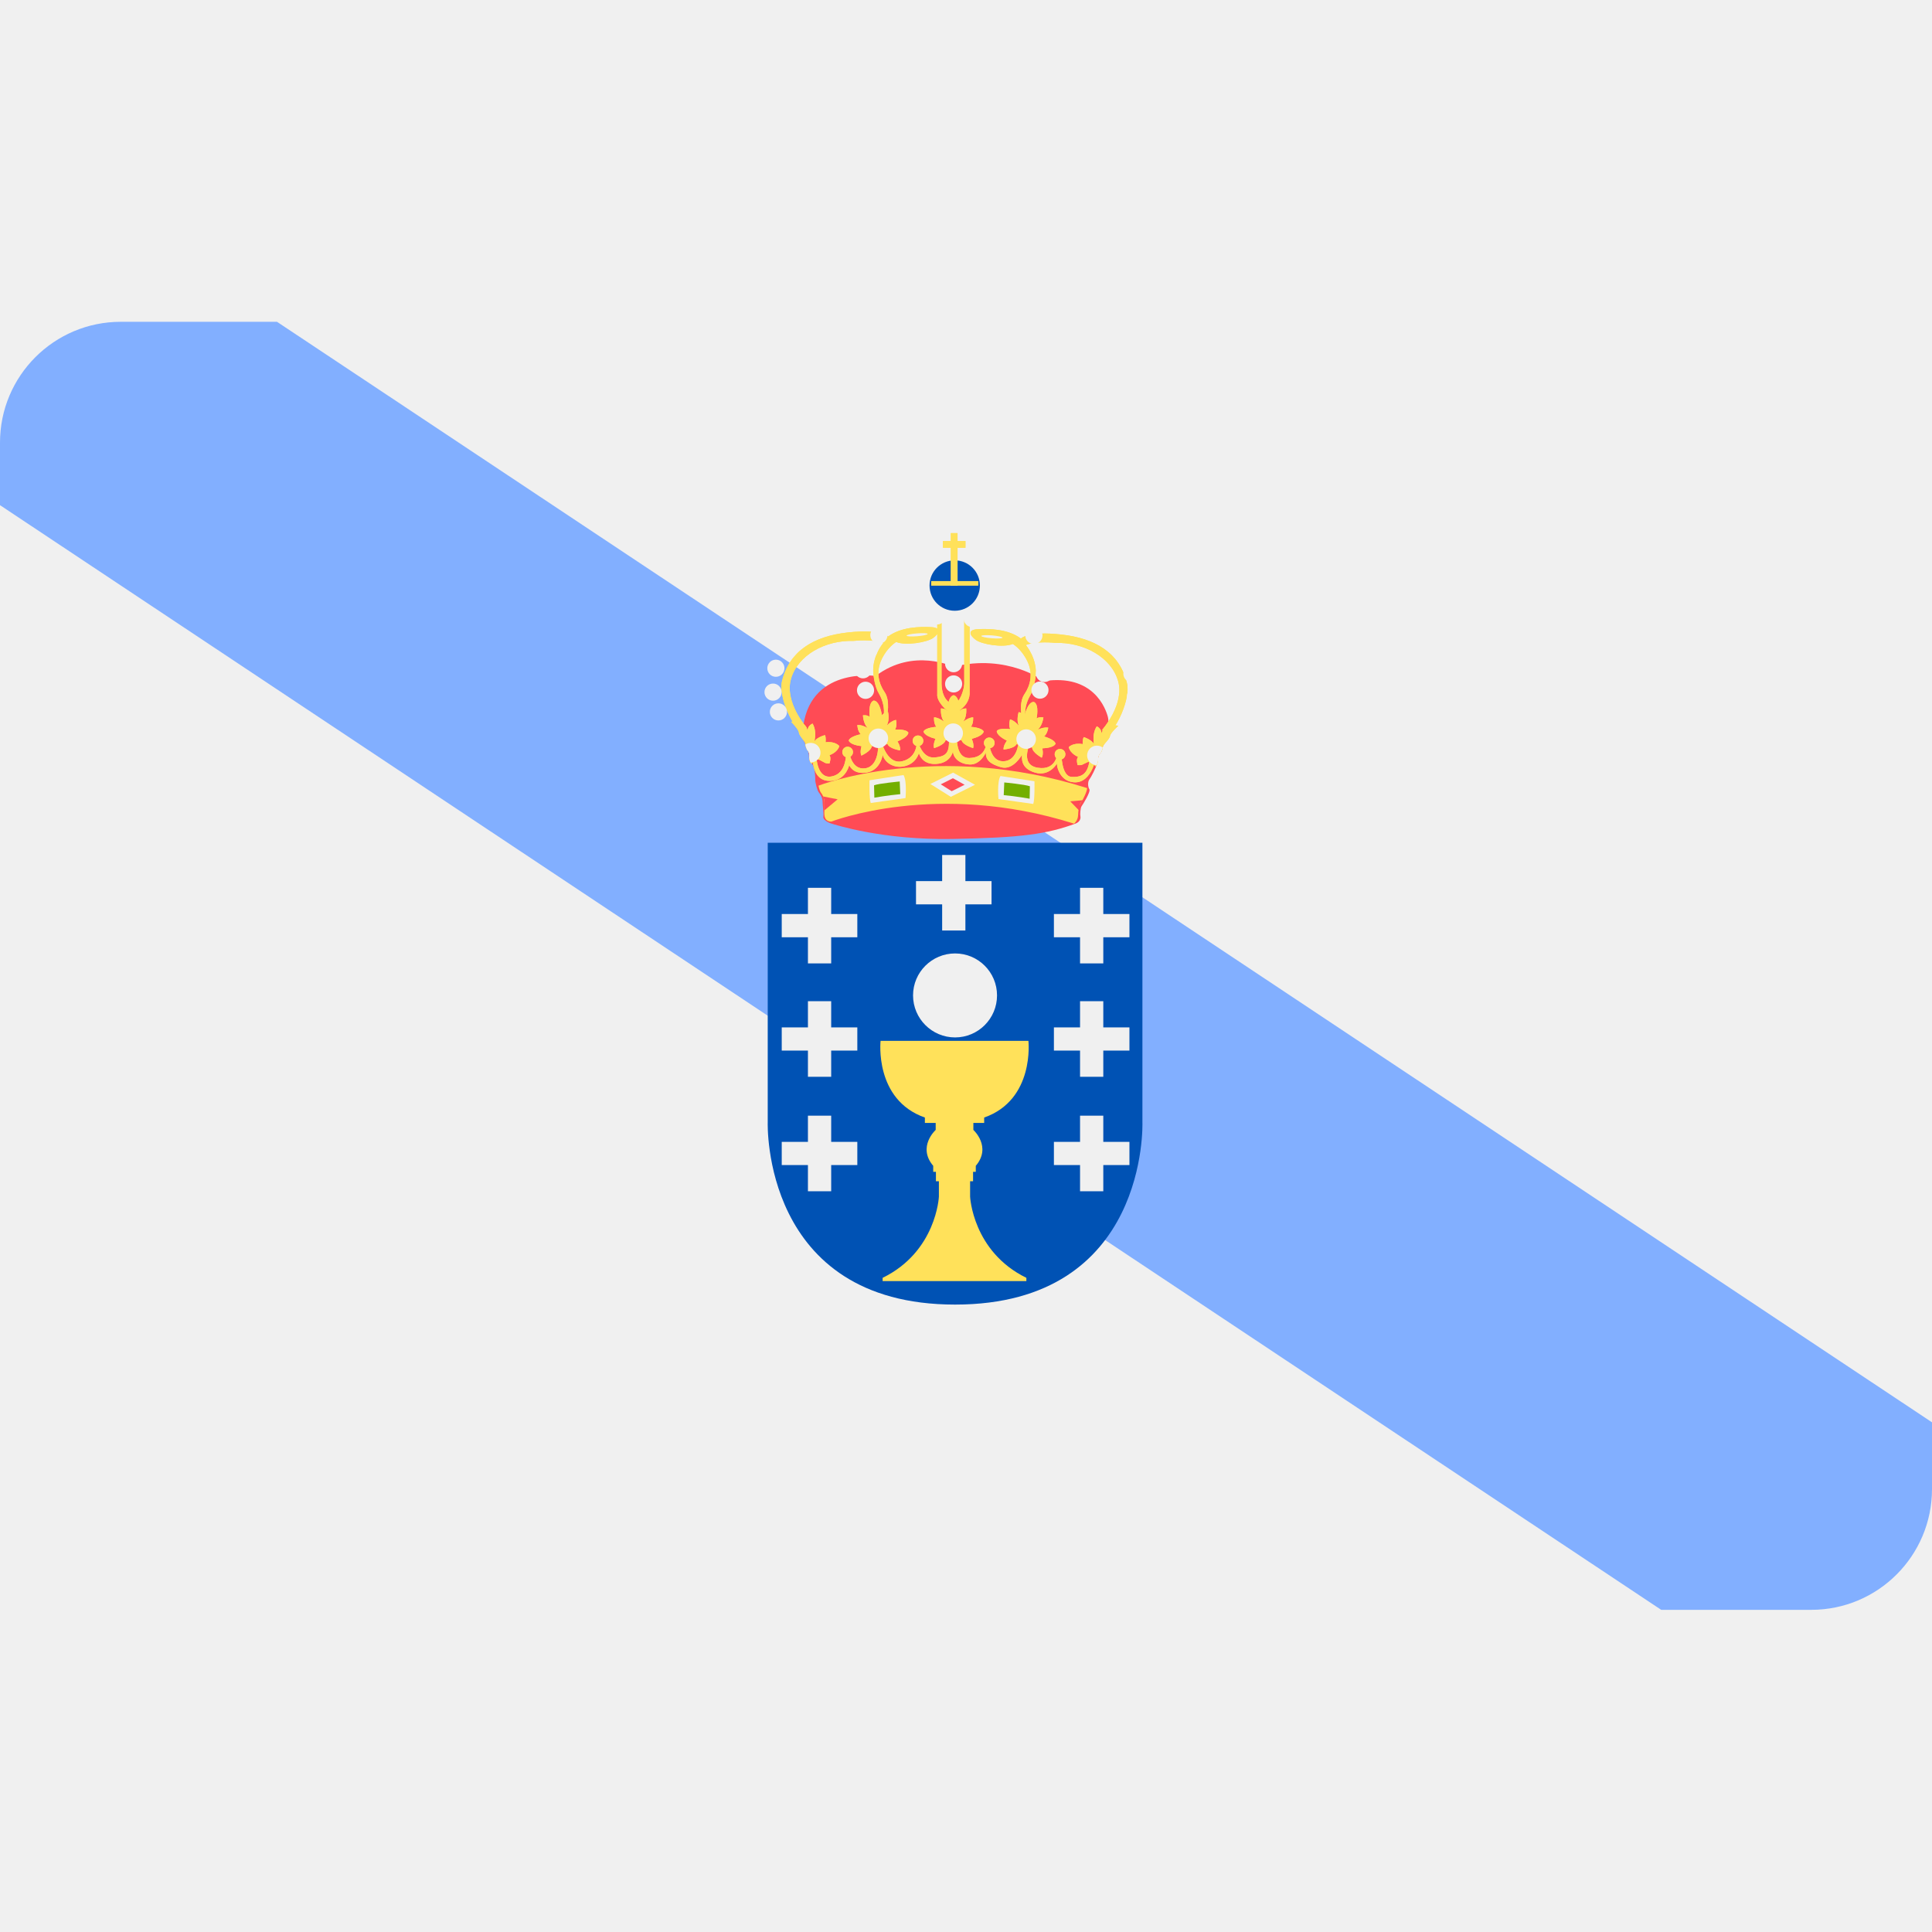
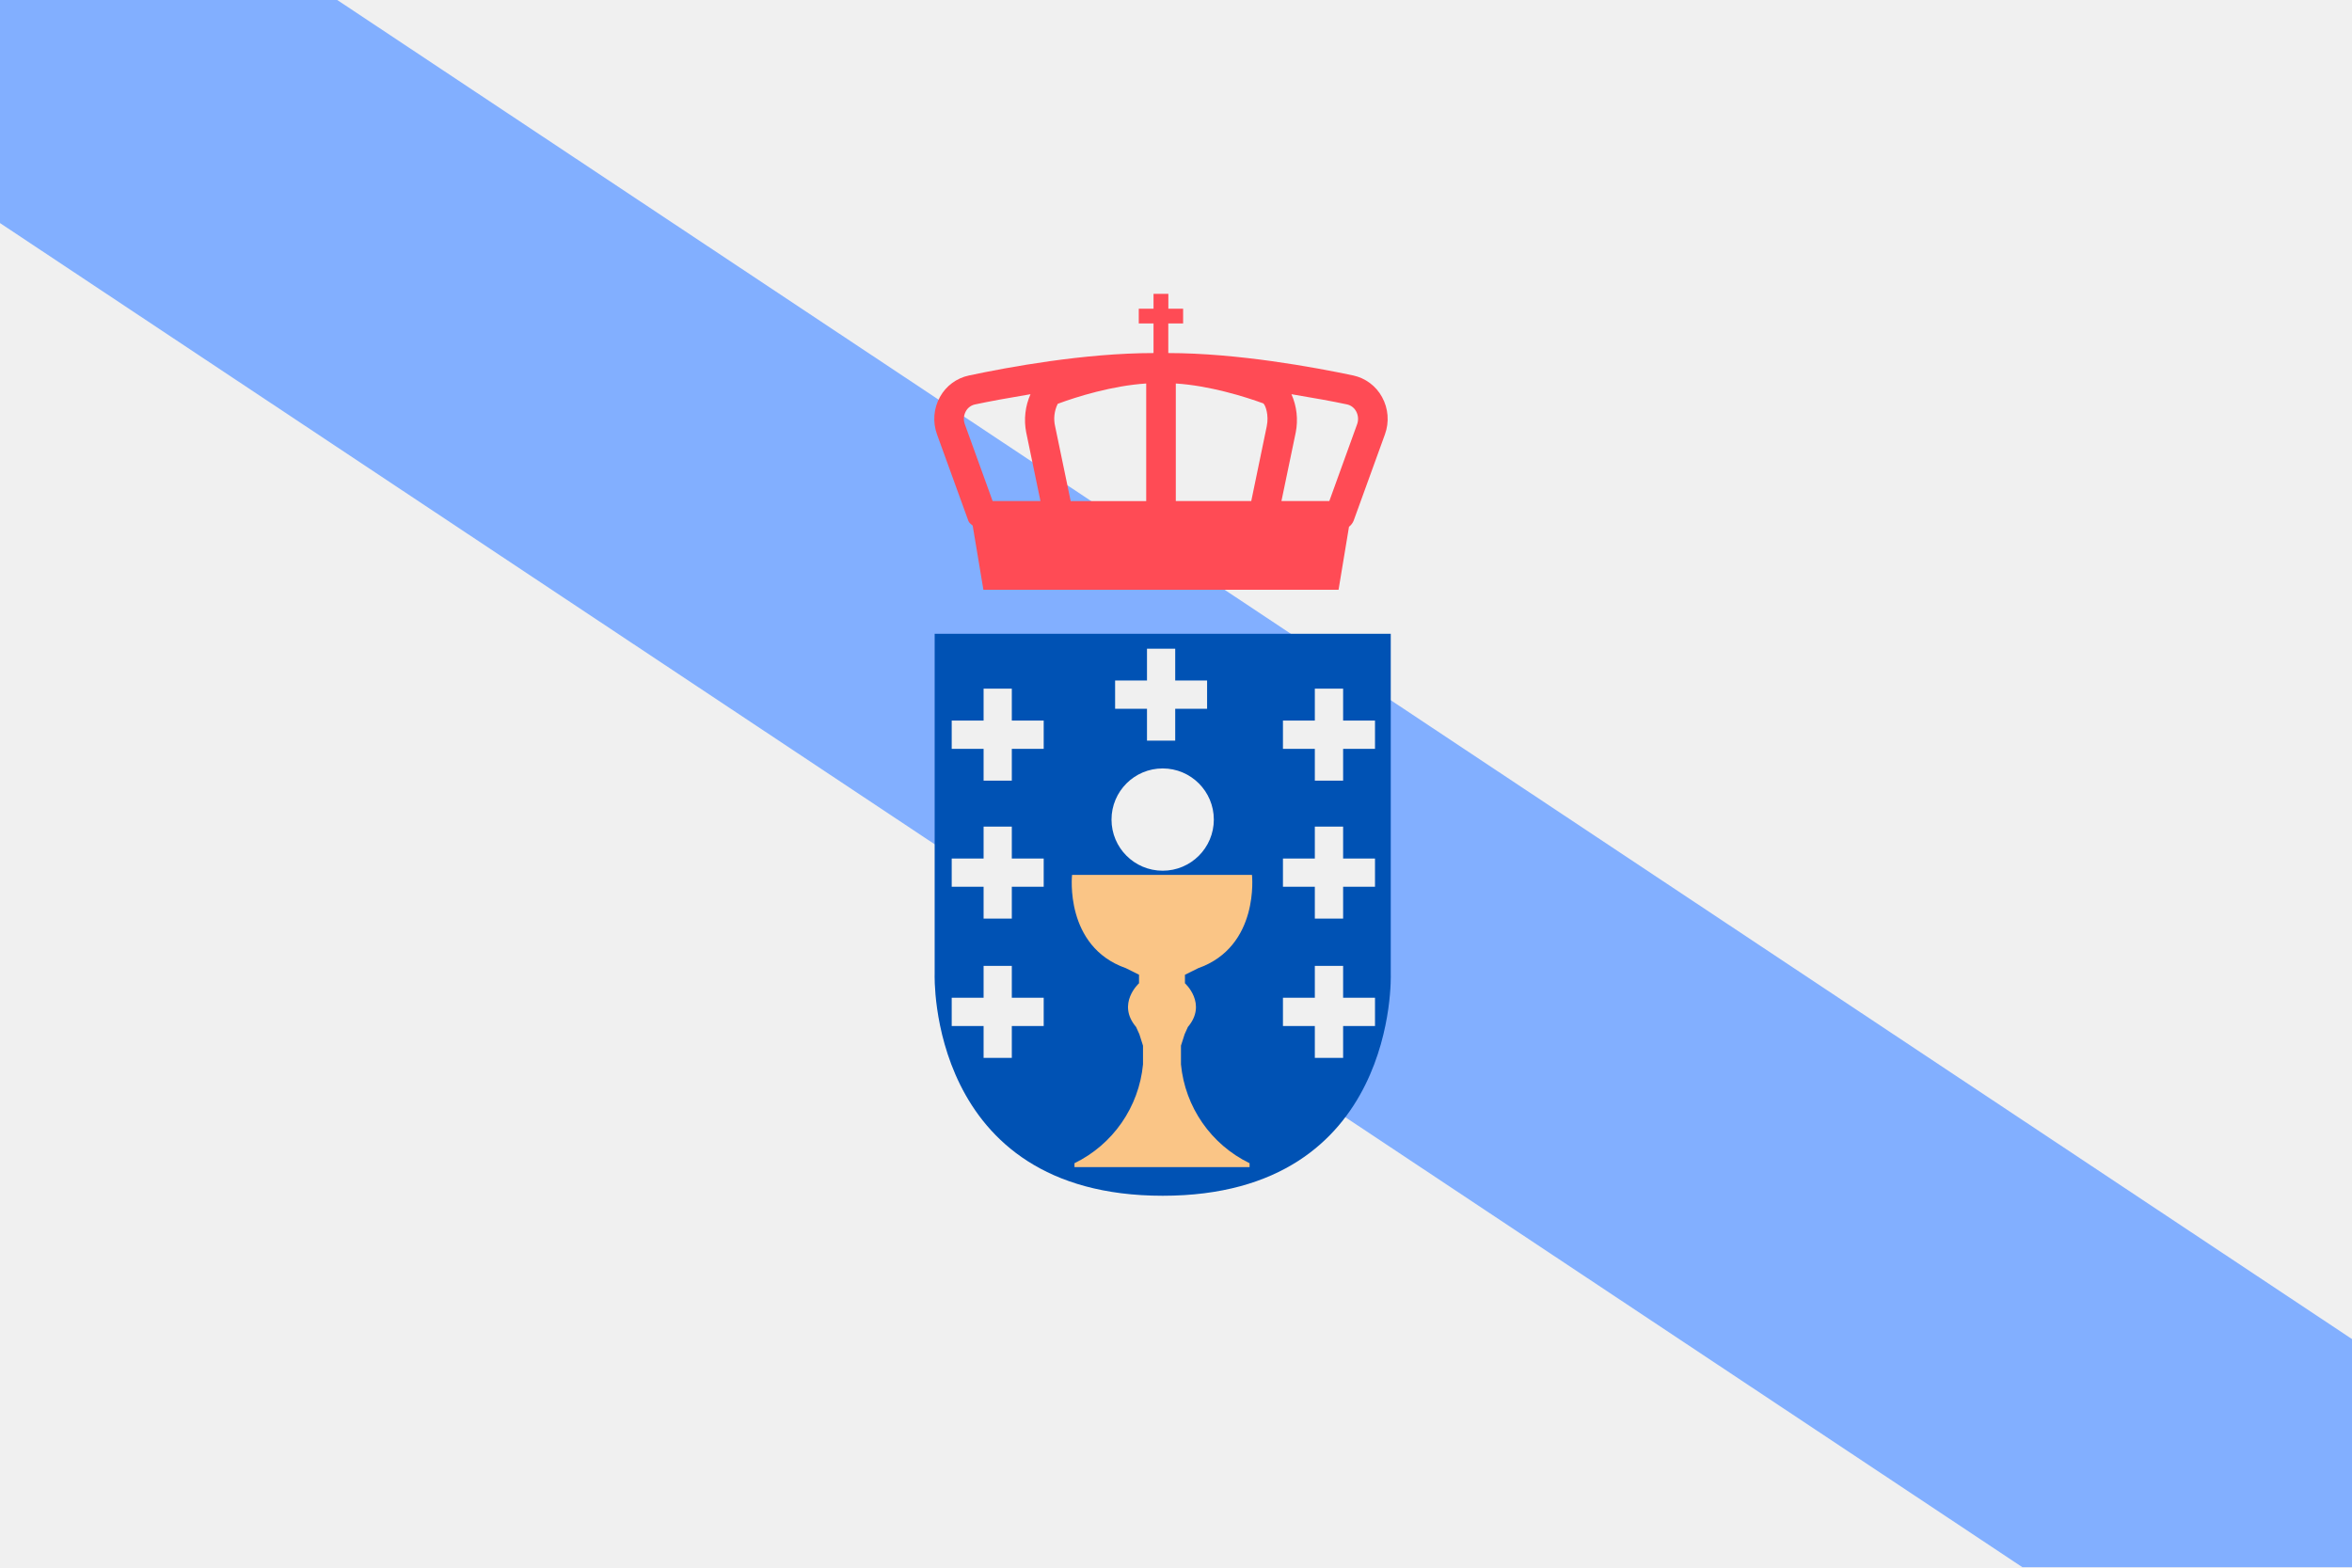
- <svg xmlns="http://www.w3.org/2000/svg" width="32" height="32" viewBox="0 0 32 32" fill="none">
-   <path d="M30 5.33H2C0.895 5.33 0 6.226 0 7.33V24.663C0 25.768 0.895 26.663 2 26.663H30C31.105 26.663 32 25.768 32 24.663V7.33C32 6.226 31.105 5.33 30 5.33Z" fill="#F0F0F0" />
-   <path d="M32 23.558L4.588 5.33H2C0.895 5.33 0 6.226 0 7.331V8.367L27.515 26.664H30C31.105 26.664 32 25.768 32 24.664V23.558Z" fill="#82AFFF" />
-   <path d="M15.819 21.608C12.612 21.608 12.716 18.59 12.716 18.59V13.959H18.922V18.59C18.922 18.59 19.031 21.608 15.819 21.608Z" fill="#0052B4" />
-   <path d="M15.792 11.044C15.792 11.044 15.13 10.722 14.504 11.196C14.504 11.196 13.378 11.034 13.295 12.113C13.292 12.156 13.285 12.237 13.305 12.26C13.325 12.284 13.345 12.327 13.345 12.357C13.345 12.387 13.365 12.404 13.372 12.418C13.379 12.431 13.396 12.451 13.399 12.508C13.402 12.565 13.392 12.592 13.446 12.649C13.5 12.706 13.503 12.87 13.503 12.917C13.503 12.964 13.537 13.095 13.56 13.122C13.583 13.149 13.624 13.216 13.624 13.273C13.624 13.33 13.647 13.487 13.637 13.527C13.627 13.568 13.697 13.618 13.761 13.638C13.825 13.658 14.616 13.916 15.769 13.896C16.923 13.876 17.338 13.815 17.815 13.641C17.888 13.614 17.902 13.554 17.895 13.521C17.888 13.487 17.895 13.38 17.915 13.353C17.935 13.326 18.07 13.112 18.043 13.071C18.016 13.031 18.016 12.944 18.043 12.911C18.07 12.877 18.153 12.716 18.17 12.649C18.187 12.582 18.189 12.503 18.22 12.48C18.25 12.457 18.261 12.381 18.267 12.365C18.273 12.349 18.295 12.3 18.326 12.278C18.326 12.278 18.384 12.005 18.349 11.871C18.313 11.737 18.112 11.16 17.294 11.281C17.294 11.281 16.686 10.821 15.792 11.044" fill="#FF4B55" />
-   <path d="M18.006 13.053C15.493 12.257 13.557 13.013 13.557 13.013C13.557 13.013 13.575 13.101 13.597 13.128C13.62 13.154 13.651 13.217 13.651 13.264C13.651 13.311 13.655 13.378 13.655 13.414C13.655 13.449 13.628 13.61 13.771 13.608C13.771 13.608 15.517 12.923 17.791 13.643C17.791 13.643 17.854 13.587 17.856 13.507C17.858 13.426 17.871 13.341 17.903 13.297C17.934 13.252 18.006 13.112 18.006 13.053" fill="#FFE15A" />
-   <path d="M15.676 17.24H14.585C14.585 17.24 14.478 18.215 15.319 18.51V18.599H15.498V18.715C15.498 18.715 15.189 18.993 15.457 19.31V19.409H15.502V19.565H15.551V19.82C15.551 19.82 15.511 20.729 14.619 21.165V21.219H17V21.165C16.109 20.729 16.068 19.82 16.068 19.82V19.565H16.117V19.409H16.162V19.31C16.43 18.993 16.122 18.715 16.122 18.715V18.599H16.301V18.51C17.141 18.215 17.034 17.24 17.034 17.24H15.676" fill="#FFE15A" />
-   <path d="M15.819 17.183C16.203 17.183 16.514 16.871 16.514 16.487C16.514 16.103 16.203 15.792 15.819 15.792C15.435 15.792 15.123 16.103 15.123 16.487C15.123 16.871 15.435 17.183 15.819 17.183Z" fill="#F0F0F0" />
-   <path d="M14.2 15.139H13.767V14.705H13.382V15.139H12.948V15.524H13.382V15.957H13.767V15.524H14.2V15.139Z" fill="#F0F0F0" />
-   <path d="M18.707 15.139H18.274V14.705H17.889V15.139H17.456V15.524H17.889V15.957H18.274V15.524H18.707V15.139Z" fill="#F0F0F0" />
-   <path d="M16.423 14.594H15.99V14.161H15.605V14.594H15.172V14.979H15.605V15.412H15.99V14.979H16.423V14.594Z" fill="#F0F0F0" />
-   <path d="M14.2 17.017H13.767V16.583H13.382V17.017H12.948V17.401H13.382V17.835H13.767V17.401H14.2V17.017Z" fill="#F0F0F0" />
-   <path d="M18.707 17.017H18.274V16.583H17.889V17.017H17.456V17.401H17.889V17.835H18.274V17.401H18.707V17.017Z" fill="#F0F0F0" />
-   <path d="M14.2 18.913H13.767V18.479H13.382V18.913H12.948V19.297H13.382V19.731H13.767V19.297H14.2V18.913Z" fill="#F0F0F0" />
-   <path d="M18.707 18.913H18.274V18.479H17.889V18.913H17.456V19.297H17.889V19.731H18.274V19.297H18.707V18.913Z" fill="#F0F0F0" />
-   <path d="M15.813 10.116C16.044 10.116 16.23 9.929 16.23 9.698C16.23 9.468 16.044 9.281 15.813 9.281C15.582 9.281 15.396 9.468 15.396 9.698C15.396 9.929 15.582 10.116 15.813 10.116Z" fill="#0052B4" />
-   <path d="M16.202 9.625H15.86V9.072H15.991V8.961H15.86V8.83H15.749V8.961H15.618V9.072H15.749V9.625H15.424V9.698H15.749V9.702H15.86V9.698H16.202V9.625Z" fill="#FFE15A" />
-   <path d="M16.202 9.625H15.86V9.072H15.991V8.961H15.86V8.83H15.749V8.961H15.618V9.072H15.749V9.625H15.424V9.698H15.749V9.702H15.86V9.698H16.202V9.625Z" fill="#FFE15A" />
-   <path d="M14.142 10.615C14.142 10.615 14.451 10.579 14.63 10.651C14.63 10.651 14.425 10.884 14.469 11.192C14.491 11.348 14.522 11.429 14.567 11.505C14.612 11.581 14.661 11.737 14.634 11.862H14.692C14.692 11.862 14.75 11.607 14.652 11.464C14.553 11.321 14.504 11.125 14.603 10.919C14.701 10.713 14.844 10.633 14.844 10.633C15.009 10.7 15.358 10.637 15.457 10.566C15.555 10.494 15.604 10.396 15.421 10.387C15.238 10.378 14.925 10.383 14.71 10.543C14.71 10.543 14.598 10.414 14.039 10.476C13.481 10.539 13.077 10.778 12.953 11.281C12.89 11.536 13.127 12.072 13.347 12.202C13.347 12.202 13.34 12.115 13.362 12.052C13.362 12.052 12.989 11.634 13.101 11.245C13.212 10.856 13.659 10.601 14.142 10.615Z" fill="#FFE15A" />
-   <path d="M14.142 10.615C14.142 10.615 14.451 10.579 14.63 10.651C14.63 10.651 14.425 10.884 14.469 11.192C14.491 11.348 14.522 11.429 14.567 11.505C14.612 11.581 14.661 11.737 14.634 11.862H14.692C14.692 11.862 14.75 11.607 14.652 11.464C14.553 11.321 14.504 11.125 14.603 10.919C14.701 10.713 14.844 10.633 14.844 10.633C15.009 10.7 15.358 10.637 15.457 10.566C15.555 10.494 15.604 10.396 15.421 10.387C15.238 10.378 14.925 10.383 14.71 10.543C14.71 10.543 14.598 10.414 14.039 10.476C13.481 10.539 13.077 10.778 12.953 11.281C12.89 11.536 13.127 12.072 13.347 12.202C13.347 12.202 13.34 12.115 13.362 12.052C13.362 12.052 12.989 11.634 13.101 11.245C13.212 10.856 13.659 10.601 14.142 10.615Z" fill="#FFE15A" />
-   <path d="M15.192 10.538C15.289 10.53 15.366 10.513 15.365 10.5C15.364 10.487 15.285 10.483 15.189 10.491C15.092 10.498 15.015 10.515 15.016 10.528C15.017 10.542 15.096 10.546 15.192 10.538Z" fill="#F0F0F0" />
-   <path d="M17.477 10.648C17.477 10.648 17.169 10.613 16.99 10.684C16.99 10.684 17.195 10.917 17.151 11.225C17.128 11.382 17.097 11.462 17.053 11.538C17.008 11.614 16.959 11.771 16.985 11.896H16.927C16.927 11.896 16.869 11.641 16.968 11.498C17.066 11.355 17.115 11.158 17.017 10.953C16.919 10.747 16.775 10.666 16.775 10.666C16.61 10.733 16.261 10.671 16.163 10.599C16.065 10.528 16.015 10.43 16.199 10.421C16.382 10.412 16.695 10.416 16.91 10.577C16.91 10.577 17.021 10.447 17.58 10.51C18.139 10.572 18.543 10.811 18.666 11.315C18.729 11.569 18.492 12.106 18.273 12.236C18.273 12.236 18.28 12.148 18.257 12.086C18.257 12.086 18.631 11.668 18.519 11.279C18.407 10.89 17.96 10.635 17.477 10.648Z" fill="#FFE15A" />
-   <path d="M17.477 10.648C17.477 10.648 17.169 10.613 16.99 10.684C16.99 10.684 17.195 10.917 17.151 11.225C17.128 11.382 17.097 11.462 17.053 11.538C17.008 11.614 16.959 11.771 16.985 11.896H16.927C16.927 11.896 16.869 11.641 16.968 11.498C17.066 11.355 17.115 11.158 17.017 10.953C16.919 10.747 16.775 10.666 16.775 10.666C16.61 10.733 16.261 10.671 16.163 10.599C16.065 10.528 16.015 10.43 16.199 10.421C16.382 10.412 16.695 10.416 16.91 10.577C16.91 10.577 17.021 10.447 17.58 10.51C18.139 10.572 18.543 10.811 18.666 11.315C18.729 11.569 18.492 12.106 18.273 12.236C18.273 12.236 18.28 12.148 18.257 12.086C18.257 12.086 18.631 11.668 18.519 11.279C18.407 10.89 17.96 10.635 17.477 10.648Z" fill="#FFE15A" />
-   <path d="M16.427 10.572C16.33 10.564 16.253 10.547 16.254 10.534C16.255 10.521 16.334 10.516 16.431 10.524C16.527 10.532 16.605 10.549 16.604 10.562C16.603 10.575 16.523 10.579 16.427 10.572Z" fill="#F0F0F0" />
-   <path d="M15.524 10.306V11.496C15.51 11.612 15.667 11.777 15.779 11.826C15.779 11.826 16.042 11.737 16.06 11.496V10.239H15.971V11.326C15.966 11.438 15.895 11.639 15.796 11.67C15.796 11.67 15.604 11.639 15.595 11.33V10.271L15.524 10.306Z" fill="#FFE15A" />
-   <path d="M15.524 10.306V11.496C15.51 11.612 15.667 11.777 15.779 11.826C15.779 11.826 16.042 11.737 16.06 11.496V10.239H15.971V11.326C15.966 11.438 15.895 11.639 15.796 11.67C15.796 11.67 15.604 11.639 15.595 11.33V10.271L15.524 10.306Z" fill="#FFE15A" />
-   <path d="M12.893 11.933C12.971 11.933 13.035 11.869 13.035 11.791C13.035 11.712 12.971 11.649 12.893 11.649C12.814 11.649 12.751 11.712 12.751 11.791C12.751 11.869 12.814 11.933 12.893 11.933Z" fill="#F0F0F0" />
-   <path d="M12.804 11.606C12.883 11.606 12.946 11.542 12.946 11.464C12.946 11.385 12.883 11.322 12.804 11.322C12.725 11.322 12.662 11.385 12.662 11.464C12.662 11.542 12.725 11.606 12.804 11.606Z" fill="#F0F0F0" />
-   <path d="M12.851 11.21C12.93 11.21 12.993 11.147 12.993 11.068C12.993 10.99 12.93 10.926 12.851 10.926C12.772 10.926 12.709 10.99 12.709 11.068C12.709 11.147 12.772 11.21 12.851 11.21Z" fill="#F0F0F0" />
-   <path d="M13.072 10.882C13.151 10.882 13.214 10.818 13.214 10.74C13.214 10.661 13.151 10.597 13.072 10.597C12.994 10.597 12.93 10.661 12.93 10.74C12.93 10.818 12.994 10.882 13.072 10.882Z" fill="#F0F0F0" />
-   <path d="M13.334 10.642C13.412 10.642 13.476 10.579 13.476 10.5C13.476 10.421 13.412 10.358 13.334 10.358C13.255 10.358 13.191 10.421 13.191 10.5C13.191 10.579 13.255 10.642 13.334 10.642Z" fill="#F0F0F0" />
-   <path d="M13.671 10.508C13.749 10.508 13.813 10.444 13.813 10.366C13.813 10.287 13.749 10.223 13.671 10.223C13.592 10.223 13.528 10.287 13.528 10.366C13.528 10.444 13.592 10.508 13.671 10.508Z" fill="#F0F0F0" />
-   <path d="M14.023 10.444C14.101 10.444 14.165 10.38 14.165 10.302C14.165 10.223 14.101 10.16 14.023 10.16C13.944 10.16 13.88 10.223 13.88 10.302C13.88 10.38 13.944 10.444 14.023 10.444Z" fill="#F0F0F0" />
-   <path d="M14.358 10.424C14.436 10.424 14.5 10.36 14.5 10.282C14.5 10.203 14.436 10.14 14.358 10.14C14.279 10.14 14.216 10.203 14.216 10.282C14.216 10.36 14.279 10.424 14.358 10.424Z" fill="#F0F0F0" />
-   <path d="M14.66 10.451C14.738 10.451 14.802 10.387 14.802 10.309C14.802 10.23 14.738 10.166 14.66 10.166C14.581 10.166 14.518 10.23 14.518 10.309C14.518 10.387 14.581 10.451 14.66 10.451Z" fill="#F0F0F0" />
-   <path d="M15.52 10.344C15.598 10.344 15.662 10.28 15.662 10.201C15.662 10.123 15.598 10.059 15.52 10.059C15.441 10.059 15.378 10.123 15.378 10.201C15.378 10.28 15.441 10.344 15.52 10.344Z" fill="#F0F0F0" />
-   <path d="M15.795 10.417C15.873 10.417 15.937 10.354 15.937 10.275C15.937 10.197 15.873 10.133 15.795 10.133C15.716 10.133 15.653 10.197 15.653 10.275C15.653 10.354 15.716 10.417 15.795 10.417Z" fill="#F0F0F0" />
-   <path d="M15.795 11.47C15.873 11.47 15.937 11.406 15.937 11.328C15.937 11.249 15.873 11.186 15.795 11.186C15.716 11.186 15.653 11.249 15.653 11.328C15.653 11.406 15.716 11.47 15.795 11.47Z" fill="#F0F0F0" />
-   <path d="M18.735 12.024C18.814 12.024 18.878 11.96 18.878 11.881C18.878 11.803 18.814 11.739 18.735 11.739C18.657 11.739 18.593 11.803 18.593 11.881C18.593 11.96 18.657 12.024 18.735 12.024Z" fill="#F0F0F0" />
-   <path d="M18.809 11.67C18.888 11.67 18.951 11.606 18.951 11.527C18.951 11.449 18.888 11.385 18.809 11.385C18.73 11.385 18.667 11.449 18.667 11.527C18.667 11.606 18.73 11.67 18.809 11.67Z" fill="#F0F0F0" />
-   <path d="M18.749 11.301C18.827 11.301 18.891 11.237 18.891 11.159C18.891 11.08 18.827 11.017 18.749 11.017C18.67 11.017 18.606 11.08 18.606 11.159C18.606 11.237 18.67 11.301 18.749 11.301Z" fill="#F0F0F0" />
-   <path d="M18.594 10.952C18.673 10.952 18.737 10.889 18.737 10.81C18.737 10.732 18.673 10.668 18.594 10.668C18.516 10.668 18.452 10.731 18.452 10.81C18.452 10.889 18.516 10.952 18.594 10.952Z" fill="#F0F0F0" />
-   <path d="M18.333 10.711C18.412 10.711 18.475 10.647 18.475 10.569C18.475 10.49 18.412 10.426 18.333 10.426C18.255 10.426 18.191 10.49 18.191 10.569C18.191 10.647 18.255 10.711 18.333 10.711Z" fill="#F0F0F0" />
-   <path d="M18.018 10.557C18.096 10.557 18.16 10.493 18.16 10.414C18.16 10.336 18.096 10.272 18.018 10.272C17.939 10.272 17.875 10.336 17.875 10.414C17.875 10.493 17.939 10.557 18.018 10.557Z" fill="#F0F0F0" />
-   <path d="M17.659 10.474C17.738 10.474 17.801 10.411 17.801 10.332C17.801 10.254 17.738 10.19 17.659 10.19C17.581 10.19 17.517 10.254 17.517 10.332C17.517 10.411 17.581 10.474 17.659 10.474Z" fill="#F0F0F0" />
-   <path d="M17.33 10.448C17.409 10.448 17.473 10.384 17.473 10.305C17.473 10.227 17.409 10.163 17.33 10.163C17.252 10.163 17.188 10.227 17.188 10.305C17.188 10.384 17.252 10.448 17.33 10.448Z" fill="#F0F0F0" />
-   <path d="M17.033 10.409C17.111 10.409 17.175 10.345 17.175 10.266C17.175 10.188 17.111 10.124 17.033 10.124C16.954 10.124 16.89 10.188 16.89 10.266C16.89 10.345 16.954 10.409 17.033 10.409Z" fill="#F0F0F0" />
-   <path d="M17.225 11.573C17.303 11.573 17.367 11.509 17.367 11.43C17.367 11.352 17.303 11.288 17.225 11.288C17.146 11.288 17.083 11.352 17.083 11.43C17.083 11.509 17.146 11.573 17.225 11.573Z" fill="#F0F0F0" />
-   <path d="M17.299 11.297C17.377 11.297 17.441 11.234 17.441 11.155C17.441 11.077 17.377 11.013 17.299 11.013C17.22 11.013 17.157 11.077 17.157 11.155C17.157 11.234 17.22 11.297 17.299 11.297Z" fill="#F0F0F0" />
-   <path d="M16.103 10.387C16.182 10.387 16.246 10.323 16.246 10.245C16.246 10.166 16.182 10.103 16.103 10.103C16.025 10.103 15.961 10.166 15.961 10.245C15.961 10.323 16.025 10.387 16.103 10.387Z" fill="#F0F0F0" />
-   <path d="M15.407 10.349C15.486 10.349 15.55 10.285 15.55 10.206C15.55 10.128 15.486 10.064 15.407 10.064C15.329 10.064 15.265 10.128 15.265 10.206C15.265 10.285 15.329 10.349 15.407 10.349Z" fill="#F0F0F0" />
-   <path d="M15.24 10.342C15.318 10.342 15.382 10.278 15.382 10.2C15.382 10.121 15.318 10.058 15.24 10.058C15.161 10.058 15.098 10.121 15.098 10.2C15.098 10.278 15.161 10.342 15.24 10.342Z" fill="#F0F0F0" />
-   <path d="M14.336 11.576C14.415 11.576 14.478 11.512 14.478 11.434C14.478 11.355 14.415 11.291 14.336 11.291C14.258 11.291 14.194 11.355 14.194 11.434C14.194 11.512 14.258 11.576 14.336 11.576Z" fill="#F0F0F0" />
-   <path d="M14.294 11.236C14.373 11.236 14.437 11.172 14.437 11.093C14.437 11.015 14.373 10.951 14.294 10.951C14.216 10.951 14.152 11.015 14.152 11.093C14.152 11.172 14.216 11.236 14.294 11.236Z" fill="#F0F0F0" />
-   <path d="M14.395 10.907C14.473 10.907 14.537 10.843 14.537 10.765C14.537 10.686 14.473 10.623 14.395 10.623C14.316 10.623 14.253 10.686 14.253 10.765C14.253 10.843 14.316 10.907 14.395 10.907Z" fill="#F0F0F0" />
-   <path d="M15.02 10.374C15.099 10.374 15.162 10.31 15.162 10.232C15.162 10.153 15.099 10.089 15.02 10.089C14.942 10.089 14.878 10.153 14.878 10.232C14.878 10.31 14.942 10.374 15.02 10.374Z" fill="#F0F0F0" />
-   <path d="M14.784 10.471C14.863 10.471 14.926 10.407 14.926 10.329C14.926 10.25 14.863 10.187 14.784 10.187C14.705 10.187 14.642 10.25 14.642 10.329C14.642 10.407 14.705 10.471 14.784 10.471Z" fill="#F0F0F0" />
-   <path d="M14.558 10.662C14.636 10.662 14.7 10.598 14.7 10.52C14.7 10.441 14.636 10.378 14.558 10.378C14.479 10.378 14.415 10.441 14.415 10.52C14.415 10.598 14.479 10.662 14.558 10.662Z" fill="#F0F0F0" />
-   <path d="M15.795 10.578C15.873 10.578 15.937 10.515 15.937 10.436C15.937 10.358 15.873 10.294 15.795 10.294C15.716 10.294 15.653 10.358 15.653 10.436C15.653 10.515 15.716 10.578 15.795 10.578Z" fill="#F0F0F0" />
-   <path d="M15.795 10.847C15.873 10.847 15.937 10.783 15.937 10.704C15.937 10.626 15.873 10.562 15.795 10.562C15.716 10.562 15.653 10.626 15.653 10.704C15.653 10.783 15.716 10.847 15.795 10.847Z" fill="#F0F0F0" />
-   <path d="M15.795 11.135C15.873 11.135 15.937 11.071 15.937 10.993C15.937 10.914 15.873 10.851 15.795 10.851C15.716 10.851 15.653 10.914 15.653 10.993C15.653 11.071 15.716 11.135 15.795 11.135Z" fill="#F0F0F0" />
-   <path d="M16.288 10.35C16.366 10.35 16.43 10.287 16.43 10.208C16.43 10.13 16.366 10.066 16.288 10.066C16.209 10.066 16.145 10.13 16.145 10.208C16.145 10.287 16.209 10.35 16.288 10.35Z" fill="#F0F0F0" />
-   <path d="M16.482 10.31C16.561 10.31 16.624 10.246 16.624 10.168C16.624 10.089 16.561 10.026 16.482 10.026C16.404 10.026 16.34 10.089 16.34 10.168C16.34 10.246 16.404 10.31 16.482 10.31Z" fill="#F0F0F0" />
-   <path d="M16.702 10.345C16.78 10.345 16.844 10.282 16.844 10.203C16.844 10.125 16.78 10.061 16.702 10.061C16.623 10.061 16.56 10.125 16.56 10.203C16.56 10.282 16.623 10.345 16.702 10.345Z" fill="#F0F0F0" />
-   <path d="M17.252 10.949C17.33 10.949 17.394 10.885 17.394 10.807C17.394 10.728 17.33 10.664 17.252 10.664C17.173 10.664 17.109 10.728 17.109 10.807C17.109 10.885 17.173 10.949 17.252 10.949Z" fill="#F0F0F0" />
-   <path d="M16.923 10.473C17.002 10.473 17.065 10.409 17.065 10.331C17.065 10.252 17.002 10.188 16.923 10.188C16.844 10.188 16.781 10.252 16.781 10.331C16.781 10.409 16.844 10.473 16.923 10.473Z" fill="#F0F0F0" />
-   <path d="M17.124 10.667C17.203 10.667 17.267 10.604 17.267 10.525C17.267 10.446 17.203 10.383 17.124 10.383C17.046 10.383 16.982 10.446 16.982 10.525C16.982 10.604 17.046 10.667 17.124 10.667Z" fill="#F0F0F0" />
-   <path d="M15.786 12.797L15.41 12.985L15.748 13.198L16.149 12.998L15.786 12.797Z" fill="#F0F0F0" />
-   <path d="M14.965 12.837L14.402 12.924C14.402 12.924 14.395 13.226 14.422 13.3L14.998 13.219C14.998 13.219 15.025 12.937 14.965 12.837Z" fill="#F0F0F0" />
-   <path d="M14.902 12.944C14.902 12.944 14.562 12.975 14.477 13.007L14.482 13.212C14.482 13.212 14.706 13.172 14.911 13.154L14.902 12.944Z" fill="#73AF00" />
-   <path d="M16.571 12.853L17.134 12.94C17.134 12.94 17.141 13.242 17.114 13.316L16.538 13.235C16.538 13.235 16.511 12.954 16.571 12.853Z" fill="#F0F0F0" />
-   <path d="M16.634 12.96C16.634 12.96 16.973 12.992 17.058 13.023L17.054 13.229C17.054 13.229 16.83 13.188 16.625 13.17L16.634 12.96Z" fill="#73AF00" />
-   <path d="M13.655 13.422L13.874 13.239L13.624 13.19C13.624 13.19 13.658 13.229 13.651 13.264C13.644 13.3 13.653 13.391 13.655 13.422Z" fill="#FF4B55" />
-   <path d="M17.882 13.434L17.727 13.273L17.949 13.253C17.949 13.253 17.888 13.293 17.888 13.326C17.888 13.36 17.895 13.407 17.882 13.434Z" fill="#FF4B55" />
-   <path d="M13.521 12.528C13.521 12.528 13.53 12.913 13.78 12.859C14.03 12.806 14.004 12.492 14.021 12.475C14.039 12.457 14.066 12.457 14.066 12.457C14.066 12.457 14.102 12.761 14.334 12.725C14.567 12.689 14.558 12.314 14.531 12.251L14.585 12.233C14.585 12.233 14.674 12.671 14.942 12.609C15.21 12.546 15.184 12.269 15.184 12.269H15.204C15.204 12.269 15.264 12.564 15.479 12.546C15.693 12.528 15.738 12.457 15.711 12.162L15.854 12.135C15.854 12.135 15.8 12.564 16.06 12.555C16.319 12.546 16.328 12.341 16.346 12.305H16.385C16.385 12.305 16.399 12.609 16.614 12.609C16.829 12.609 16.873 12.35 16.873 12.251L17.083 12.261C17.083 12.261 16.864 12.662 17.186 12.716C17.508 12.77 17.517 12.457 17.517 12.457H17.58C17.58 12.457 17.571 12.859 17.75 12.868C17.928 12.877 18.036 12.814 18.053 12.519L18.152 12.555C18.152 12.555 18.067 13.032 17.732 12.948C17.553 12.904 17.499 12.698 17.508 12.645C17.508 12.645 17.383 12.868 17.142 12.796C16.9 12.725 16.927 12.555 16.927 12.502C16.927 12.502 16.782 12.768 16.578 12.707C16.399 12.653 16.328 12.591 16.328 12.466C16.328 12.466 16.238 12.671 16.06 12.662C15.881 12.653 15.791 12.546 15.783 12.448C15.783 12.448 15.747 12.64 15.505 12.653C15.344 12.662 15.255 12.582 15.219 12.475C15.219 12.475 15.173 12.669 14.942 12.698C14.799 12.716 14.656 12.636 14.62 12.502C14.62 12.502 14.585 12.761 14.352 12.796C14.12 12.832 14.066 12.671 14.066 12.671C14.066 12.671 14.021 12.877 13.834 12.922C13.646 12.966 13.521 12.886 13.476 12.698C13.431 12.51 13.449 12.43 13.449 12.43L13.521 12.528" fill="#FFE15A" />
-   <path d="M13.521 12.528C13.521 12.528 13.53 12.913 13.78 12.859C14.03 12.806 14.004 12.492 14.021 12.475C14.039 12.457 14.066 12.457 14.066 12.457C14.066 12.457 14.102 12.761 14.334 12.725C14.567 12.689 14.558 12.314 14.531 12.251L14.585 12.233C14.585 12.233 14.674 12.671 14.942 12.609C15.21 12.546 15.184 12.269 15.184 12.269H15.204C15.204 12.269 15.264 12.564 15.479 12.546C15.693 12.528 15.738 12.457 15.711 12.162L15.854 12.135C15.854 12.135 15.8 12.564 16.06 12.555C16.319 12.546 16.328 12.341 16.346 12.305H16.385C16.385 12.305 16.399 12.609 16.614 12.609C16.829 12.609 16.873 12.35 16.873 12.251L17.083 12.261C17.083 12.261 16.864 12.662 17.186 12.716C17.508 12.77 17.517 12.457 17.517 12.457H17.58C17.58 12.457 17.571 12.859 17.75 12.868C17.928 12.877 18.036 12.814 18.053 12.519L18.152 12.555C18.152 12.555 18.067 13.032 17.732 12.948C17.553 12.904 17.499 12.698 17.508 12.645C17.508 12.645 17.383 12.868 17.142 12.796C16.9 12.725 16.927 12.555 16.927 12.502C16.927 12.502 16.782 12.768 16.578 12.707C16.399 12.653 16.328 12.591 16.328 12.466C16.328 12.466 16.238 12.671 16.06 12.662C15.881 12.653 15.791 12.546 15.783 12.448C15.783 12.448 15.747 12.64 15.505 12.653C15.344 12.662 15.255 12.582 15.219 12.475C15.219 12.475 15.173 12.669 14.942 12.698C14.799 12.716 14.656 12.636 14.62 12.502C14.62 12.502 14.585 12.761 14.352 12.796C14.12 12.832 14.066 12.671 14.066 12.671C14.066 12.671 14.021 12.877 13.834 12.922C13.646 12.966 13.521 12.886 13.476 12.698C13.431 12.51 13.449 12.43 13.449 12.43L13.521 12.528L13.521 12.528Z" fill="#FFE15A" />
-   <path d="M14.039 12.545C14.088 12.545 14.128 12.506 14.128 12.457C14.128 12.408 14.088 12.368 14.039 12.368C13.991 12.368 13.951 12.408 13.951 12.457C13.951 12.506 13.991 12.545 14.039 12.545Z" fill="#FFE15A" />
-   <path d="M14.039 12.545C14.088 12.545 14.128 12.506 14.128 12.457C14.128 12.408 14.088 12.368 14.039 12.368C13.991 12.368 13.951 12.408 13.951 12.457C13.951 12.506 13.991 12.545 14.039 12.545Z" fill="#FFE15A" />
-   <path d="M15.204 12.359C15.253 12.359 15.293 12.319 15.293 12.27C15.293 12.221 15.253 12.182 15.204 12.182C15.156 12.182 15.116 12.221 15.116 12.27C15.116 12.319 15.156 12.359 15.204 12.359Z" fill="#FFE15A" />
-   <path d="M15.204 12.359C15.253 12.359 15.293 12.319 15.293 12.27C15.293 12.221 15.253 12.182 15.204 12.182C15.156 12.182 15.116 12.221 15.116 12.27C15.116 12.319 15.156 12.359 15.204 12.359Z" fill="#FFE15A" />
-   <path d="M16.385 12.393C16.434 12.393 16.474 12.354 16.474 12.305C16.474 12.256 16.434 12.216 16.385 12.216C16.337 12.216 16.297 12.256 16.297 12.305C16.297 12.354 16.337 12.393 16.385 12.393Z" fill="#FFE15A" />
-   <path d="M16.385 12.393C16.434 12.393 16.474 12.354 16.474 12.305C16.474 12.256 16.434 12.216 16.385 12.216C16.337 12.216 16.297 12.256 16.297 12.305C16.297 12.354 16.337 12.393 16.385 12.393Z" fill="#FFE15A" />
-   <path d="M17.557 12.582C17.606 12.582 17.646 12.542 17.646 12.493C17.646 12.444 17.606 12.405 17.557 12.405C17.508 12.405 17.469 12.444 17.469 12.493C17.469 12.542 17.508 12.582 17.557 12.582Z" fill="#FFE15A" />
-   <path d="M17.557 12.582C17.606 12.582 17.646 12.542 17.646 12.493C17.646 12.444 17.606 12.405 17.557 12.405C17.508 12.405 17.469 12.444 17.469 12.493C17.469 12.542 17.508 12.582 17.557 12.582Z" fill="#FFE15A" />
-   <path d="M15.743 12.26H15.662C15.642 12.341 15.471 12.391 15.471 12.391C15.451 12.327 15.495 12.237 15.495 12.237C15.297 12.186 15.297 12.116 15.297 12.116C15.327 12.049 15.508 12.039 15.508 12.039C15.461 11.979 15.471 11.881 15.471 11.881C15.592 11.888 15.693 12.009 15.693 12.009C15.693 12.009 15.572 11.948 15.585 11.734C15.585 11.734 15.652 11.73 15.693 11.774C15.693 11.774 15.693 11.543 15.79 11.516H15.8C15.897 11.543 15.897 11.774 15.897 11.774C15.937 11.73 16.004 11.734 16.004 11.734C16.018 11.948 15.897 12.009 15.897 12.009C15.897 12.009 15.998 11.888 16.118 11.881C16.118 11.881 16.128 11.978 16.081 12.039C16.081 12.039 16.262 12.049 16.293 12.116C16.293 12.116 16.293 12.186 16.095 12.237C16.095 12.237 16.138 12.327 16.118 12.391C16.118 12.391 15.947 12.341 15.927 12.26H15.743" fill="#FFE15A" />
-   <path d="M15.743 12.26H15.662C15.642 12.341 15.471 12.391 15.471 12.391C15.451 12.327 15.495 12.237 15.495 12.237C15.297 12.186 15.297 12.116 15.297 12.116C15.327 12.049 15.508 12.039 15.508 12.039C15.461 11.979 15.471 11.881 15.471 11.881C15.592 11.888 15.693 12.009 15.693 12.009C15.693 12.009 15.572 11.948 15.585 11.734C15.585 11.734 15.652 11.73 15.693 11.774C15.693 11.774 15.693 11.543 15.79 11.516H15.8C15.897 11.543 15.897 11.774 15.897 11.774C15.937 11.73 16.004 11.734 16.004 11.734C16.018 11.948 15.897 12.009 15.897 12.009C15.897 12.009 15.998 11.888 16.118 11.881C16.118 11.881 16.128 11.978 16.081 12.039C16.081 12.039 16.262 12.049 16.293 12.116C16.293 12.116 16.293 12.186 16.095 12.237C16.095 12.237 16.138 12.327 16.118 12.391C16.118 12.391 15.947 12.341 15.927 12.26H15.743H15.743Z" fill="#FFE15A" />
-   <path d="M15.788 12.306C15.878 12.306 15.95 12.233 15.95 12.144C15.95 12.054 15.878 11.982 15.788 11.982C15.699 11.982 15.627 12.054 15.627 12.144C15.627 12.233 15.699 12.306 15.788 12.306Z" fill="#F0F0F0" />
-   <path d="M15.789 12.232C15.838 12.232 15.877 12.193 15.877 12.144C15.877 12.095 15.838 12.055 15.789 12.055C15.74 12.055 15.7 12.095 15.7 12.144C15.7 12.193 15.74 12.232 15.789 12.232Z" fill="#F0F0F0" />
-   <path d="M17.017 12.365L17.096 12.382C17.098 12.465 17.255 12.55 17.255 12.55C17.288 12.492 17.264 12.395 17.264 12.395C17.468 12.387 17.483 12.318 17.483 12.318C17.468 12.246 17.293 12.198 17.293 12.198C17.352 12.149 17.362 12.052 17.362 12.052C17.243 12.033 17.119 12.13 17.119 12.13C17.119 12.13 17.25 12.096 17.282 11.884C17.282 11.884 17.217 11.867 17.169 11.9C17.169 11.9 17.217 11.674 17.128 11.628L17.118 11.626C17.017 11.631 16.969 11.857 16.969 11.857C16.939 11.806 16.872 11.795 16.872 11.795C16.814 12.002 16.919 12.087 16.919 12.087C16.919 12.087 16.846 11.947 16.73 11.915C16.73 11.915 16.699 12.008 16.733 12.077C16.733 12.077 16.553 12.049 16.51 12.108C16.51 12.108 16.495 12.177 16.678 12.268C16.678 12.268 16.616 12.347 16.622 12.414C16.622 12.414 16.8 12.401 16.837 12.326L16.915 12.343L17.017 12.365Z" fill="#FFE15A" />
-   <path d="M17.017 12.365L17.096 12.382C17.098 12.465 17.255 12.55 17.255 12.55C17.288 12.492 17.264 12.395 17.264 12.395C17.468 12.387 17.483 12.318 17.483 12.318C17.468 12.246 17.293 12.198 17.293 12.198C17.352 12.149 17.362 12.052 17.362 12.052C17.243 12.033 17.119 12.13 17.119 12.13C17.119 12.13 17.25 12.096 17.282 11.884C17.282 11.884 17.217 11.867 17.169 11.9C17.169 11.9 17.217 11.674 17.128 11.628L17.118 11.626C17.017 11.631 16.969 11.857 16.969 11.857C16.939 11.806 16.872 11.795 16.872 11.795C16.814 12.002 16.919 12.087 16.919 12.087C16.919 12.087 16.846 11.947 16.73 11.915C16.73 11.915 16.699 12.008 16.733 12.077C16.733 12.077 16.553 12.049 16.51 12.108C16.51 12.108 16.495 12.177 16.678 12.268C16.678 12.268 16.616 12.347 16.622 12.414C16.622 12.414 16.8 12.401 16.837 12.326L16.915 12.343L17.017 12.365Z" fill="#FFE15A" />
-   <path d="M16.962 12.4C16.875 12.381 16.82 12.295 16.838 12.208C16.857 12.12 16.943 12.065 17.031 12.083C17.118 12.102 17.174 12.188 17.155 12.276C17.136 12.363 17.05 12.419 16.962 12.4Z" fill="#F0F0F0" />
-   <path d="M16.978 12.328C16.93 12.318 16.9 12.271 16.91 12.223C16.921 12.175 16.968 12.145 17.015 12.155C17.063 12.166 17.094 12.213 17.083 12.261C17.073 12.308 17.026 12.339 16.978 12.328Z" fill="#F0F0F0" />
-   <path d="M14.519 12.349L14.439 12.36C14.43 12.442 14.267 12.515 14.267 12.515C14.238 12.454 14.27 12.359 14.27 12.359C14.067 12.335 14.058 12.265 14.058 12.265C14.079 12.195 14.257 12.161 14.257 12.161C14.202 12.107 14.2 12.009 14.2 12.009C14.32 12 14.436 12.107 14.436 12.107C14.436 12.107 14.308 12.063 14.293 11.848C14.293 11.848 14.359 11.836 14.405 11.874C14.405 11.874 14.374 11.645 14.467 11.605L14.477 11.604C14.577 11.618 14.607 11.847 14.607 11.847C14.642 11.799 14.709 11.793 14.709 11.793C14.75 12.004 14.638 12.08 14.638 12.08C14.638 12.08 14.722 11.947 14.841 11.924C14.841 11.924 14.864 12.019 14.825 12.085C14.825 12.085 15.006 12.071 15.045 12.134C15.045 12.134 15.054 12.204 14.865 12.28C14.865 12.28 14.92 12.364 14.908 12.429C14.908 12.429 14.732 12.402 14.701 12.325L14.622 12.336L14.519 12.349Z" fill="#FFE15A" />
-   <path d="M14.519 12.349L14.439 12.36C14.43 12.442 14.267 12.515 14.267 12.515C14.238 12.454 14.27 12.359 14.27 12.359C14.067 12.335 14.058 12.265 14.058 12.265C14.079 12.195 14.257 12.161 14.257 12.161C14.202 12.107 14.2 12.009 14.2 12.009C14.32 12 14.436 12.107 14.436 12.107C14.436 12.107 14.308 12.063 14.293 11.848C14.293 11.848 14.359 11.836 14.405 11.874C14.405 11.874 14.374 11.645 14.467 11.605L14.477 11.604C14.577 11.618 14.607 11.847 14.607 11.847C14.642 11.799 14.709 11.793 14.709 11.793C14.75 12.004 14.638 12.08 14.638 12.08C14.638 12.08 14.722 11.947 14.841 11.924C14.841 11.924 14.864 12.019 14.825 12.085C14.825 12.085 15.006 12.071 15.045 12.134C15.045 12.134 15.054 12.204 14.865 12.28C14.865 12.28 14.92 12.364 14.908 12.429C14.908 12.429 14.732 12.402 14.701 12.325L14.622 12.336L14.519 12.349Z" fill="#FFE15A" />
-   <path d="M14.57 12.389C14.659 12.377 14.721 12.295 14.709 12.207C14.697 12.118 14.616 12.056 14.527 12.068C14.439 12.079 14.376 12.161 14.388 12.249C14.4 12.338 14.481 12.4 14.57 12.389Z" fill="#F0F0F0" />
-   <path d="M14.56 12.316C14.609 12.309 14.643 12.265 14.636 12.216C14.63 12.168 14.585 12.134 14.537 12.14C14.489 12.147 14.454 12.191 14.461 12.24C14.467 12.288 14.512 12.322 14.56 12.316Z" fill="#F0F0F0" />
-   <path d="M18.14 12.694C18.14 12.694 18.099 12.587 18.01 12.625C17.92 12.664 17.929 12.678 17.849 12.673C17.849 12.673 17.818 12.577 17.857 12.536C17.857 12.536 17.729 12.488 17.702 12.375C17.702 12.375 17.771 12.296 17.933 12.325C17.933 12.325 17.928 12.244 17.951 12.209C17.951 12.209 18.125 12.263 18.126 12.36C18.126 12.36 18.074 12.169 18.166 12.03C18.166 12.03 18.248 12.065 18.243 12.152C18.243 12.152 18.28 11.973 18.523 12.021C18.523 12.021 18.391 12.138 18.385 12.191C18.378 12.244 18.269 12.335 18.267 12.365C18.265 12.396 18.252 12.448 18.22 12.48C18.188 12.512 18.184 12.565 18.187 12.582C18.189 12.599 18.181 12.673 18.14 12.694Z" fill="#FFE15A" />
-   <path d="M18.14 12.694C18.14 12.694 18.099 12.587 18.01 12.625C17.92 12.664 17.929 12.678 17.849 12.673C17.849 12.673 17.818 12.577 17.857 12.536C17.857 12.536 17.729 12.488 17.702 12.375C17.702 12.375 17.771 12.296 17.933 12.325C17.933 12.325 17.928 12.244 17.951 12.209C17.951 12.209 18.125 12.263 18.126 12.36C18.126 12.36 18.074 12.169 18.166 12.03C18.166 12.03 18.248 12.065 18.243 12.152C18.243 12.152 18.28 11.973 18.523 12.021C18.523 12.021 18.391 12.138 18.385 12.191C18.378 12.244 18.269 12.335 18.267 12.365C18.265 12.396 18.252 12.448 18.22 12.48C18.188 12.512 18.184 12.565 18.187 12.582C18.189 12.599 18.181 12.673 18.14 12.694Z" fill="#FFE15A" />
-   <path d="M18.009 12.481C18.026 12.393 18.111 12.336 18.199 12.353C18.224 12.358 18.246 12.368 18.265 12.383C18.26 12.413 18.246 12.454 18.22 12.48C18.188 12.512 18.184 12.565 18.187 12.582C18.189 12.595 18.184 12.643 18.162 12.674C18.154 12.673 18.145 12.673 18.137 12.671C18.049 12.654 17.992 12.569 18.009 12.481Z" fill="#F0F0F0" />
-   <path d="M18.081 12.495C18.09 12.447 18.137 12.416 18.185 12.425C18.207 12.429 18.225 12.441 18.237 12.458C18.232 12.466 18.227 12.473 18.22 12.48C18.188 12.512 18.184 12.565 18.187 12.582C18.187 12.586 18.187 12.591 18.187 12.598C18.175 12.601 18.163 12.601 18.151 12.599C18.103 12.589 18.072 12.543 18.081 12.495Z" fill="#F0F0F0" />
-   <path d="M13.446 12.649C13.446 12.649 13.493 12.545 13.58 12.589C13.667 12.632 13.657 12.646 13.738 12.646C13.738 12.646 13.774 12.552 13.738 12.508C13.738 12.508 13.868 12.468 13.902 12.357C13.902 12.357 13.838 12.274 13.674 12.294C13.674 12.294 13.684 12.213 13.664 12.176C13.664 12.176 13.486 12.22 13.479 12.317C13.479 12.317 13.543 12.129 13.459 11.985C13.459 11.985 13.376 12.015 13.376 12.102C13.376 12.102 13.349 11.921 13.104 11.955C13.104 11.955 13.228 12.079 13.232 12.133C13.235 12.186 13.339 12.284 13.339 12.314C13.339 12.344 13.349 12.398 13.379 12.431C13.409 12.465 13.409 12.518 13.406 12.535C13.402 12.552 13.406 12.626 13.446 12.649Z" fill="#FFE15A" />
-   <path d="M13.446 12.649C13.446 12.649 13.493 12.545 13.58 12.589C13.667 12.632 13.657 12.646 13.738 12.646C13.738 12.646 13.774 12.552 13.738 12.508C13.738 12.508 13.868 12.468 13.902 12.357C13.902 12.357 13.838 12.274 13.674 12.294C13.674 12.294 13.684 12.213 13.664 12.176C13.664 12.176 13.486 12.22 13.479 12.317C13.479 12.317 13.543 12.129 13.459 11.985C13.459 11.985 13.376 12.015 13.376 12.102C13.376 12.102 13.349 11.921 13.104 11.955C13.104 11.955 13.228 12.079 13.232 12.133C13.235 12.186 13.339 12.284 13.339 12.314C13.339 12.344 13.349 12.398 13.379 12.431C13.409 12.465 13.409 12.518 13.406 12.535C13.402 12.552 13.406 12.626 13.446 12.649Z" fill="#FFE15A" />
-   <path d="M13.589 12.445C13.578 12.356 13.496 12.294 13.408 12.306C13.382 12.309 13.36 12.318 13.34 12.331C13.343 12.362 13.354 12.403 13.379 12.431C13.409 12.465 13.409 12.518 13.406 12.535C13.403 12.548 13.405 12.596 13.425 12.628C13.433 12.628 13.442 12.628 13.45 12.627C13.539 12.615 13.601 12.533 13.589 12.445Z" fill="#F0F0F0" />
-   <path d="M13.517 12.454C13.51 12.406 13.466 12.372 13.417 12.378C13.395 12.381 13.377 12.392 13.363 12.408C13.367 12.416 13.373 12.424 13.379 12.431C13.409 12.465 13.409 12.518 13.406 12.535C13.405 12.538 13.405 12.544 13.405 12.551C13.416 12.554 13.428 12.555 13.441 12.554C13.489 12.547 13.523 12.503 13.517 12.454Z" fill="#F0F0F0" />
-   <path d="M15.783 12.89L15.582 12.991L15.763 13.105L15.977 12.998L15.783 12.89Z" fill="#FF4B55" />
+ <svg xmlns="http://www.w3.org/2000/svg" width="18" height="12" fill="none" viewBox="0 0 36 24">
+   <g clip-path="url(#a)">
+     <path fill="#F0F0F0" d="M36 0H0v23.992h36V-.001Z" />
+     <path fill="#82AFFF" d="M36 20.5 5.162 0H0v3.415l30.954 20.577H36V20.5Z" />
+     <path fill="#0052B4" d="M17.797 18.306c-3.609 0-3.491-3.393-3.491-3.393v-5.21h6.981v5.21s.122 3.393-3.49 3.393Z" />
+     <path fill="#FAC586" d="M17.636 13.394h-1.227s-.121 1.096.824 1.428l.201.1v.131s-.347.312-.045.669l.05.11.056.177v.286a1.883 1.883 0 0 1-1.049 1.513v.06h2.68v-.06a1.883 1.883 0 0 1-1.05-1.513v-.287l.056-.175.05-.111c.302-.357-.045-.669-.045-.669v-.13l.201-.1c.945-.333.825-1.429.825-1.429h-1.527Z" />
+     <path fill="#F0F0F0" d="M17.796 13.33a.783.783 0 1 0 0-1.566.783.783 0 0 0 0 1.566ZM15.975 11.031h-.488v-.488h-.432v.488h-.488v.433h.488v.487h.432v-.487h.488v-.433M21.046 11.031h-.488v-.488h-.433v.488h-.488v.433h.488v.487h.433v-.487h.488v-.433M18.476 10.418h-.488v-.487h-.432v.487h-.488v.433h.488v.488h.432v-.488h.488v-.433ZM15.975 13.143h-.488v-.488h-.432v.488h-.488v.432h.488v.488h.432v-.488h.488v-.432ZM21.046 13.143h-.488v-.488h-.433v.488h-.488v.432h.488v.488h.433v-.488h.488v-.432ZM15.975 15.275h-.488v-.488h-.432v.488h-.488v.433h.488v.487h.432v-.487h.488v-.433ZM21.046 15.275h-.488v-.488h-.433v.488h-.488v.433h.488v.487h.433v-.487h.488v-.433Z" />
+     <path fill="#FF4B55" d="M21.153 6.077a.663.663 0 0 0-.44-.329c-.603-.127-1.77-.342-2.831-.343v-.453h.227v-.226h-.226v-.227h-.227v.227h-.226v.226h.226v.453h.002c-1.061 0-2.229.216-2.83.344a.662.662 0 0 0-.441.328.692.692 0 0 0-.045.573l.48 1.324c.012.033.042.05.066.073l.164.982h5.436l.16-.965a.22.22 0 0 0 .07-.09l.48-1.324a.693.693 0 0 0-.045-.573ZM19.152 7.67h-1.155V5.871c.515.033 1.056.201 1.34.305.032.027.088.178.052.35l-.237 1.144ZM16.15 6.527a.51.51 0 0 1 .04-.345c.295-.11.838-.278 1.354-.311v1.8h-1.156l-.238-1.144Zm-1.382-.032a.24.24 0 0 1 .015-.198.209.209 0 0 1 .139-.105c.215-.046.52-.102.851-.157a.975.975 0 0 0-.066.584l.218 1.051h-.732l-.425-1.175Zm5.578 1.175h-.732l.219-1.051a.975.975 0 0 0-.066-.584c.331.055.635.11.85.156a.21.21 0 0 1 .14.106.24.24 0 0 1 .015.198l-.425 1.175Z" />
+   </g>
+   <defs>
+     <clipPath id="a">
+       <path fill="#fff" d="M0 0h36v23.995H0z" />
+     </clipPath>
+   </defs>
</svg>
